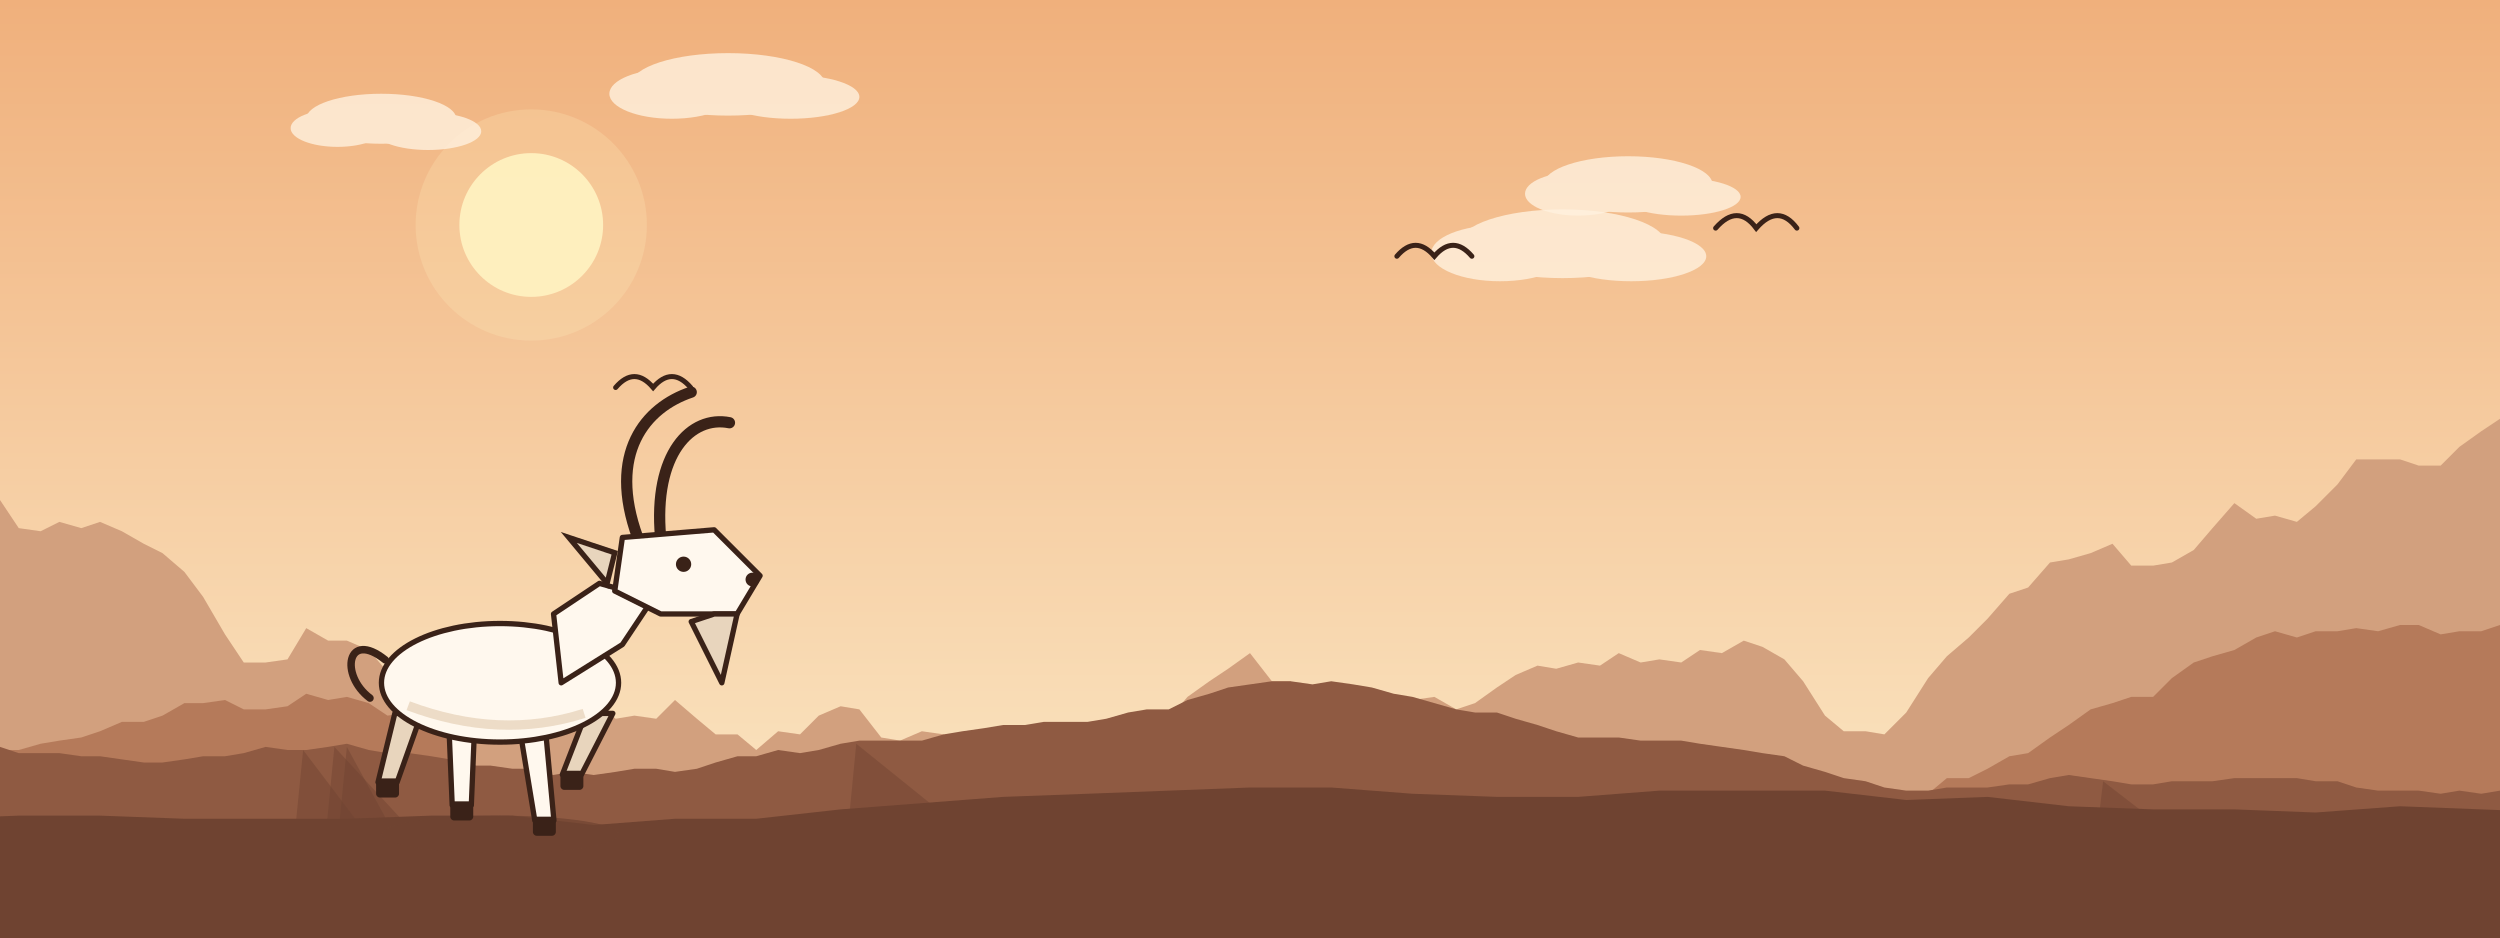
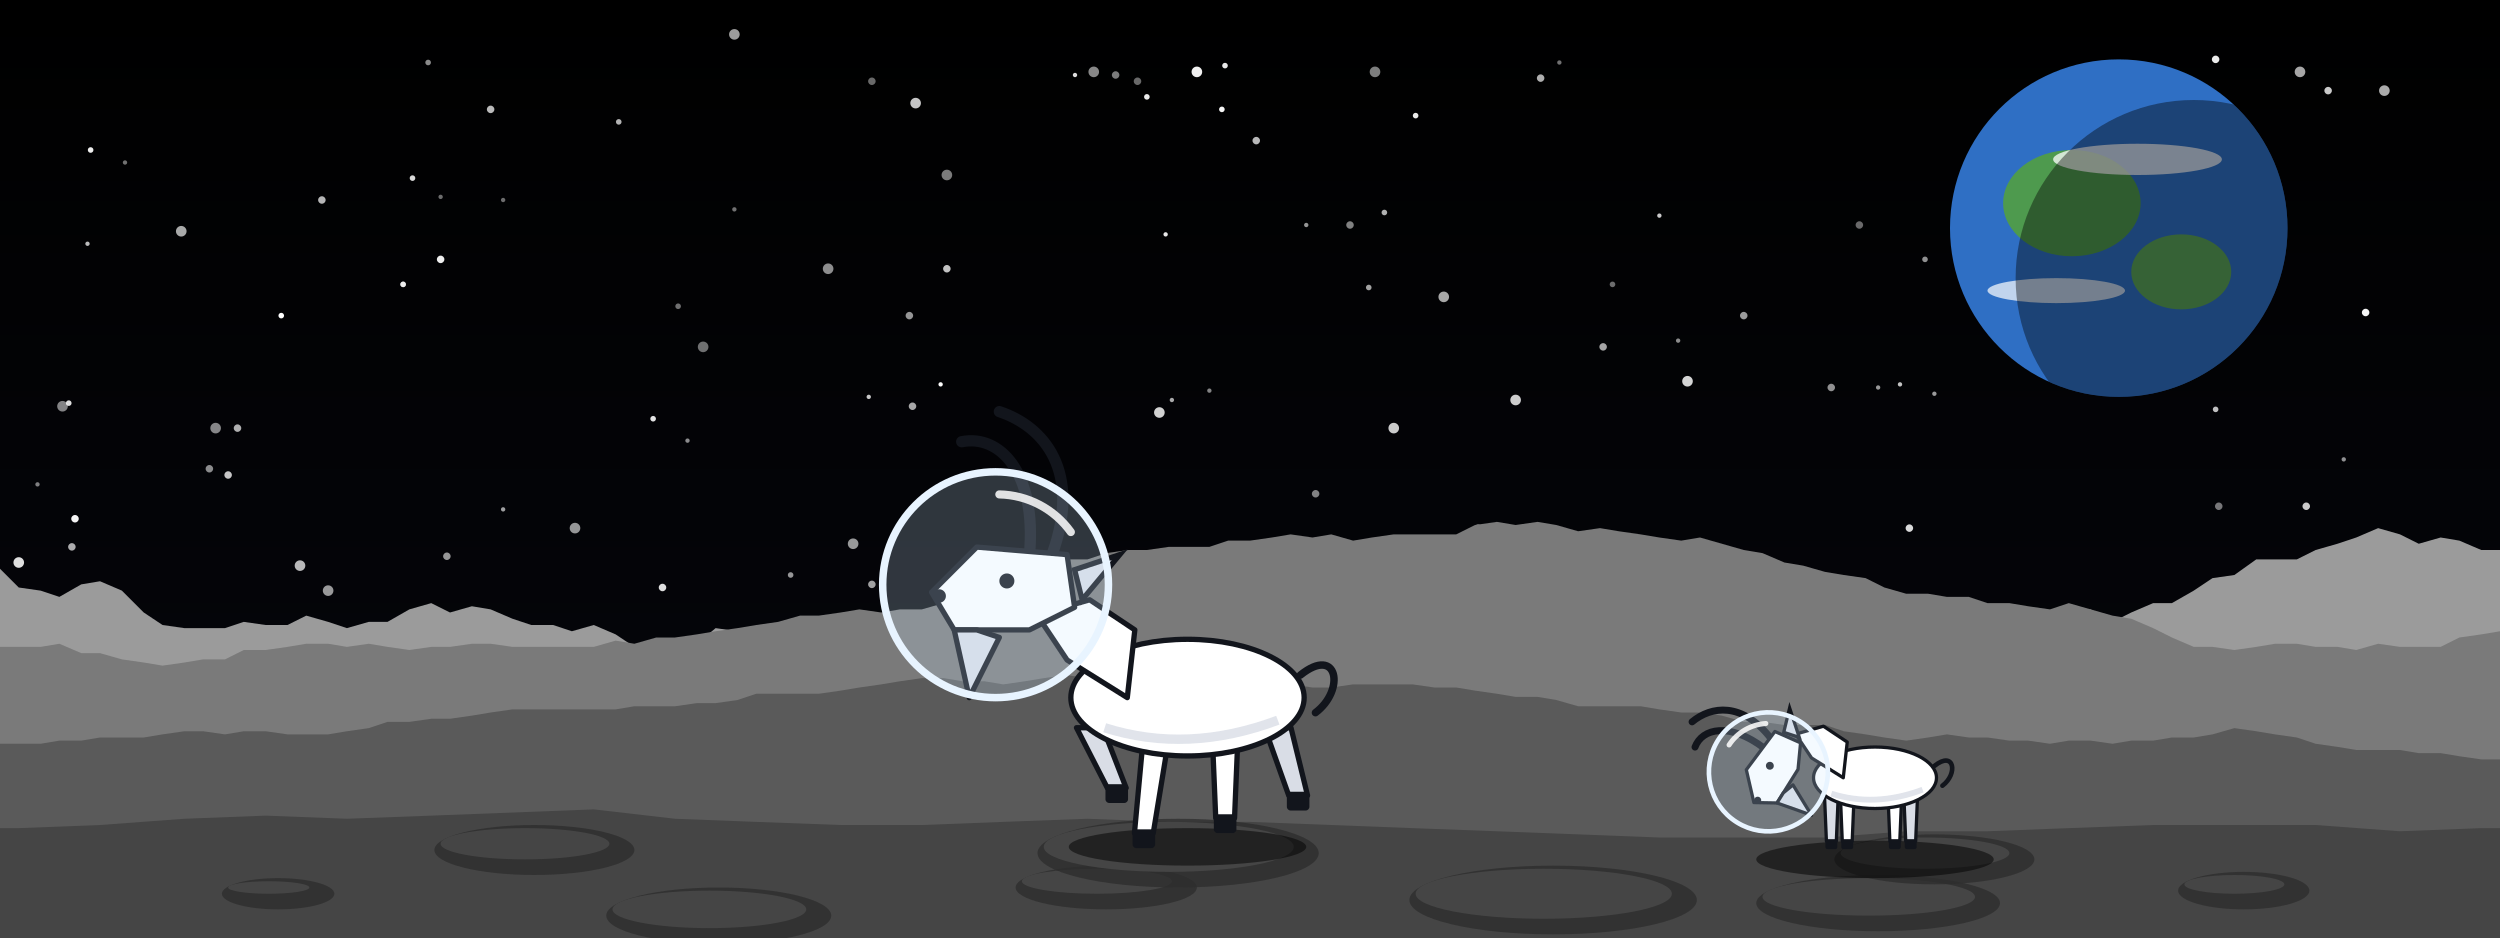
<svg xmlns="http://www.w3.org/2000/svg" viewBox="0 0 800 300" role="img" aria-labelledby="t25">
  <defs>
    <linearGradient id="g25" x1="0" y1="0" x2="0" y2="1">
-       <stop offset="0" stop-color="#f0b07c" />
-       <stop offset="1" stop-color="#fcebc9" />
+       <stop offset="0" stop-color="#000000" />
+       <stop offset="1" stop-color="#06070d" />
    </linearGradient>
  </defs>
  <rect width="800" height="300" fill="url(#g25)" />
-   <circle cx="170" cy="72" r="23" fill="#fff0c0" opacity=".95" />
-   <circle cx="170" cy="72" r="37" fill="#fff0c0" opacity=".22" />
-   <g fill="#fff1de" opacity="0.8">
-     <ellipse cx="500" cy="78" rx="33" ry="11" />
-     <ellipse cx="480" cy="81" rx="22" ry="9" />
-     <ellipse cx="522" cy="82" rx="24" ry="8" />
+   <circle cx="253" cy="184" r="0.9" fill="#ffffff" opacity="0.58" />
+   <circle cx="137" cy="20" r="0.9" fill="#ffffff" opacity="0.54" />
+   <circle cx="558" cy="101" r="1.2" fill="#ffffff" opacity="0.60" />
+   <circle cx="780" cy="190" r="1.7" fill="#ffffff" opacity="0.82" />
+   <circle cx="736" cy="23" r="1.7" fill="#ffffff" opacity="0.65" />
+   <circle cx="40" cy="52" r="0.7" fill="#ffffff" opacity="0.44" />
+   <circle cx="531" cy="69" r="0.7" fill="#ffffff" opacity="0.79" />
+   <circle cx="373" cy="75" r="0.7" fill="#ffffff" opacity="0.91" />
+   <circle cx="129" cy="91" r="0.9" fill="#ffffff" opacity="0.73" />
+   <circle cx="291" cy="101" r="1.2" fill="#ffffff" opacity="0.58" />
+   <circle cx="630" cy="82" r="0.9" fill="#ffffff" opacity="0.67" />
+   <circle cx="440" cy="23" r="1.7" fill="#ffffff" opacity="0.49" />
+   <circle cx="24" cy="166" r="1.2" fill="#ffffff" opacity="0.96" />
+   <circle cx="29" cy="48" r="0.9" fill="#ffffff" opacity="0.93" />
+   <circle cx="76" cy="137" r="1.2" fill="#ffffff" opacity="0.68" />
+   <circle cx="499" cy="20" r="0.7" fill="#ffffff" opacity="0.44" />
+   <circle cx="105" cy="189" r="1.7" fill="#ffffff" opacity="0.59" />
+   <circle cx="217" cy="98" r="0.9" fill="#ffffff" opacity="0.43" />
+   <circle cx="12" cy="155" r="0.7" fill="#ffffff" opacity="0.49" />
+   <circle cx="161" cy="64" r="0.7" fill="#ffffff" opacity="0.42" />
+   <circle cx="265" cy="86" r="1.7" fill="#ffffff" opacity="0.55" />
+   <circle cx="375" cy="128" r="0.7" fill="#ffffff" opacity="0.66" />
+   <circle cx="619" cy="126" r="0.7" fill="#ffffff" opacity="0.60" />
+   <circle cx="392" cy="21" r="0.9" fill="#ffffff" opacity="0.91" />
+   <circle cx="616" cy="83" r="0.9" fill="#ffffff" opacity="0.56" />
+   <circle cx="161" cy="163" r="0.7" fill="#ffffff" opacity="0.62" />
+   <circle cx="220" cy="141" r="0.7" fill="#ffffff" opacity="0.54" />
+   <circle cx="595" cy="72" r="1.2" fill="#ffffff" opacity="0.41" />
+   <circle cx="763" cy="29" r="1.7" fill="#ffffff" opacity="0.67" />
+   <circle cx="292" cy="130" r="1.2" fill="#ffffff" opacity="0.65" />
+   <circle cx="357" cy="24" r="1.2" fill="#ffffff" opacity="0.48" />
+   <circle cx="371" cy="132" r="1.7" fill="#ffffff" opacity="0.82" />
+   <circle cx="67" cy="150" r="1.2" fill="#ffffff" opacity="0.54" />
+   <circle cx="225" cy="111" r="1.7" fill="#ffffff" opacity="0.43" />
+   <circle cx="303" cy="56" r="1.7" fill="#ffffff" opacity="0.48" />
+   <circle cx="235" cy="67" r="0.7" fill="#ffffff" opacity="0.44" />
+   <circle cx="367" cy="31" r="0.9" fill="#ffffff" opacity="0.92" />
+   <circle cx="20" cy="130" r="1.7" fill="#ffffff" opacity="0.51" />
+   <circle cx="664" cy="61" r="1.2" fill="#ffffff" opacity="0.59" />
+   <circle cx="464" cy="189" r="1.7" fill="#ffffff" opacity="0.52" />
+   <circle cx="540" cy="122" r="1.7" fill="#ffffff" opacity="0.83" />
+   <circle cx="28" cy="78" r="0.7" fill="#ffffff" opacity="0.73" />
+   <circle cx="303" cy="86" r="1.2" fill="#ffffff" opacity="0.76" />
+   <circle cx="611" cy="169" r="1.2" fill="#ffffff" opacity="0.85" />
+   <circle cx="601" cy="124" r="0.7" fill="#ffffff" opacity="0.59" />
+   <circle cx="738" cy="162" r="1.2" fill="#ffffff" opacity="0.79" />
+   <circle cx="446" cy="137" r="1.7" fill="#ffffff" opacity="0.79" />
+   <circle cx="132" cy="57" r="0.9" fill="#ffffff" opacity="0.85" />
+   <circle cx="709" cy="131" r="0.9" fill="#ffffff" opacity="0.75" />
+   <circle cx="209" cy="134" r="0.9" fill="#ffffff" opacity="0.89" />
+   <circle cx="429" cy="183" r="0.7" fill="#ffffff" opacity="0.64" />
+   <circle cx="387" cy="125" r="0.7" fill="#ffffff" opacity="0.51" />
+   <circle cx="350" cy="23" r="1.7" fill="#ffffff" opacity="0.53" />
+   <circle cx="212" cy="188" r="1.2" fill="#ffffff" opacity="0.87" />
+   <circle cx="473" cy="169" r="1.2" fill="#ffffff" opacity="0.51" />
+   <circle cx="462" cy="95" r="1.7" fill="#ffffff" opacity="0.65" />
+   <circle cx="709" cy="19" r="1.2" fill="#ffffff" opacity="0.92" />
+   <circle cx="184" cy="169" r="1.7" fill="#ffffff" opacity="0.58" />
+   <circle cx="6" cy="180" r="1.7" fill="#ffffff" opacity="0.87" />
+   <circle cx="485" cy="128" r="1.7" fill="#ffffff" opacity="0.80" />
+   <circle cx="328" cy="189" r="1.2" fill="#ffffff" opacity="0.88" />
+   <circle cx="293" cy="33" r="1.7" fill="#ffffff" opacity="0.77" />
+   <circle cx="90" cy="101" r="0.9" fill="#ffffff" opacity="1.00" />
+   <circle cx="516" cy="91" r="0.9" fill="#ffffff" opacity="0.42" />
+   <circle cx="141" cy="83" r="1.2" fill="#ffffff" opacity="0.93" />
+   <circle cx="278" cy="127" r="0.7" fill="#ffffff" opacity="0.78" />
+   <circle cx="423" cy="187" r="0.7" fill="#ffffff" opacity="0.76" />
+   <circle cx="58" cy="74" r="1.7" fill="#ffffff" opacity="0.66" />
+   <circle cx="432" cy="72" r="1.2" fill="#ffffff" opacity="0.50" />
+   <circle cx="745" cy="29" r="1.2" fill="#ffffff" opacity="0.79" />
+   <circle cx="301" cy="123" r="0.7" fill="#ffffff" opacity="0.99" />
+   <circle cx="632" cy="69" r="0.9" fill="#ffffff" opacity="0.83" />
+   <circle cx="443" cy="68" r="0.9" fill="#ffffff" opacity="0.69" />
+   <circle cx="586" cy="124" r="1.2" fill="#ffffff" opacity="0.56" />
+   <circle cx="608" cy="123" r="0.7" fill="#ffffff" opacity="0.76" />
+   <circle cx="537" cy="109" r="0.7" fill="#ffffff" opacity="0.54" />
+   <circle cx="69" cy="137" r="1.7" fill="#ffffff" opacity="0.52" />
+   <circle cx="235" cy="11" r="1.7" fill="#ffffff" opacity="0.61" />
+   <circle cx="141" cy="63" r="0.7" fill="#ffffff" opacity="0.42" />
+   <circle cx="402" cy="45" r="1.2" fill="#ffffff" opacity="0.72" />
+   <circle cx="750" cy="147" r="0.7" fill="#ffffff" opacity="0.56" />
+   <circle cx="103" cy="64" r="1.2" fill="#ffffff" opacity="0.71" />
+   <circle cx="391" cy="35" r="0.9" fill="#ffffff" opacity="0.96" />
+   <circle cx="157" cy="35" r="1.2" fill="#ffffff" opacity="0.73" />
+   <circle cx="143" cy="178" r="1.2" fill="#ffffff" opacity="0.58" />
+   <circle cx="129" cy="91" r="0.9" fill="#ffffff" opacity="0.73" />
+   <circle cx="710" cy="162" r="1.2" fill="#ffffff" opacity="0.46" />
+   <circle cx="438" cy="92" r="0.9" fill="#ffffff" opacity="0.63" />
+   <circle cx="493" cy="25" r="1.2" fill="#ffffff" opacity="0.68" />
+   <circle cx="453" cy="37" r="0.9" fill="#ffffff" opacity="0.92" />
+   <circle cx="279" cy="187" r="1.2" fill="#ffffff" opacity="0.62" />
+   <circle cx="344" cy="24" r="0.7" fill="#ffffff" opacity="0.86" />
+   <circle cx="757" cy="100" r="1.2" fill="#ffffff" opacity="0.96" />
+   <circle cx="23" cy="175" r="1.2" fill="#ffffff" opacity="0.67" />
+   <circle cx="364" cy="26" r="1.2" fill="#ffffff" opacity="0.41" />
+   <circle cx="709" cy="61" r="0.7" fill="#ffffff" opacity="0.62" />
+   <circle cx="513" cy="111" r="1.2" fill="#ffffff" opacity="0.64" />
+   <circle cx="418" cy="72" r="0.7" fill="#ffffff" opacity="0.58" />
+   <circle cx="198" cy="39" r="0.9" fill="#ffffff" opacity="0.70" />
+   <circle cx="662" cy="32" r="0.7" fill="#ffffff" opacity="0.47" />
+   <circle cx="686" cy="120" r="1.2" fill="#ffffff" opacity="0.88" />
+   <circle cx="421" cy="158" r="1.2" fill="#ffffff" opacity="0.50" />
+   <circle cx="685" cy="115" r="1.2" fill="#ffffff" opacity="0.74" />
+   <circle cx="420" cy="187" r="0.7" fill="#ffffff" opacity="0.86" />
+   <circle cx="22" cy="129" r="0.9" fill="#ffffff" opacity="0.87" />
+   <circle cx="273" cy="174" r="1.7" fill="#ffffff" opacity="0.59" />
+   <circle cx="96" cy="181" r="1.7" fill="#ffffff" opacity="0.72" />
+   <circle cx="279" cy="26" r="1.2" fill="#ffffff" opacity="0.41" />
+   <circle cx="383" cy="23" r="1.7" fill="#ffffff" opacity="0.94" />
+   <circle cx="73" cy="152" r="1.2" fill="#ffffff" opacity="0.77" />
+   <clipPath id="pl">
+     <circle cx="678" cy="73" r="54" />
+   </clipPath>
+   <circle cx="678" cy="73" r="54" fill="#2f6fc4" />
+   <g clip-path="url(#pl)">
+     <ellipse cx="663" cy="65" rx="22" ry="17" fill="#4e9a4e" />
+     <ellipse cx="698" cy="87" rx="16" ry="12" fill="#5aa35a" />
+     <ellipse cx="684" cy="51" rx="27" ry="5" fill="#ffffff" opacity=".75" />
+     <ellipse cx="658" cy="93" rx="22" ry="4" fill="#ffffff" opacity=".7" />
+     <circle cx="702" cy="89" r="57" fill="#000" opacity=".4" />
  </g>
-   <g fill="#fff1de" opacity="0.8">
-     <ellipse cx="122" cy="38" rx="24" ry="8" />
-     <ellipse cx="108" cy="41" rx="15" ry="6" />
-     <ellipse cx="137" cy="42" rx="17" ry="6" />
+   <path d="M-20,176 L-13,175 L-7,178 L-0,182 L6,188 L13,189 L19,191 L26,187 L32,186 L39,189 L46,196 L52,200 L59,201 L65,201 L72,201 L78,199 L85,200 L92,200 L98,197 L105,199 L111,201 L118,199 L124,199 L131,195 L138,193 L144,196 L151,194 L157,195 L164,198 L170,200 L177,200 L183,202 L190,200 L197,203 L203,207 L210,207 L216,206 L223,206 L229,201 L236,202 L242,203 L249,208 L256,207 L262,214 L269,219 L275,219 L282,221 L288,226 L295,228 L302,224 L308,224 L315,219 L321,218 L328,219 L334,220 L341,220 L348,220 L354,224 L361,222 L367,222 L374,224 L380,224 L387,221 L393,219 L400,216 L407,218 L413,216 L420,209 L426,207 L433,207 L439,203 L446,201 L452,201 L459,202 L466,202 L472,204 L479,200 L485,199 L492,194 L498,194 L505,194 L512,195 L518,200 L525,201 L531,205 L538,204 L544,203 L551,206 L558,207 L564,207 L571,203 L577,206 L584,205 L590,208 L597,206 L603,213 L610,215 L617,211 L623,209 L630,209 L636,206 L643,201 L649,198 L656,199 L662,196 L669,195 L676,199 L682,196 L689,193 L695,193 L702,189 L708,185 L715,184 L722,179 L728,179 L735,179 L741,176 L748,174 L754,172 L761,169 L768,171 L774,174 L781,172 L787,173 L794,176 L800,176 L807,176 L813,173 L820,168 L820,305 L-20,305 Z" fill="#9b9b9b" />
+   <path d="M-20,210 L-13,209 L-7,207 L-0,207 L6,207 L13,207 L19,206 L26,209 L32,209 L39,211 L46,212 L52,213 L59,212 L65,211 L72,211 L78,208 L85,208 L92,207 L98,206 L105,206 L111,207 L118,206 L124,207 L131,208 L138,207 L144,207 L151,206 L157,206 L164,207 L170,207 L177,207 L183,207 L190,207 L197,205 L203,206 L210,204 L216,204 L223,203 L229,202 L236,201 L242,200 L249,199 L256,197 L262,197 L269,196 L275,195 L282,196 L288,195 L295,195 L302,193 L308,188 L315,186 L321,184 L328,183 L334,182 L341,179 L348,179 L354,177 L361,176 L367,176 L374,175 L380,175 L387,175 L393,173 L400,173 L407,172 L413,171 L420,172 L426,171 L433,173 L439,172 L446,171 L452,171 L459,171 L466,171 L472,168 L479,167 L485,168 L492,167 L498,168 L505,170 L512,169 L518,170 L525,171 L531,172 L538,173 L544,172 L551,174 L558,176 L564,177 L571,180 L577,181 L584,183 L590,184 L597,185 L603,188 L610,190 L617,190 L623,191 L630,191 L636,193 L643,193 L649,194 L656,195 L662,193 L669,195 L676,197 L682,198 L689,201 L695,204 L702,207 L708,207 L715,208 L722,207 L728,206 L735,206 L741,207 L748,207 L754,208 L761,206 L768,207 L774,207 L781,207 L787,204 L794,203 L800,202 L807,202 L813,204 L820,205 L820,305 L-20,305 Z" fill="#7a7a7a" />
+   <path d="M-20,238 L-13,239 L-7,239 L-0,238 L6,238 L13,238 L19,237 L26,237 L32,236 L39,236 L46,236 L52,235 L59,234 L65,234 L72,235 L78,234 L85,234 L92,235 L98,235 L105,235 L111,234 L118,233 L124,231 L131,231 L138,230 L144,230 L151,229 L157,228 L164,227 L170,227 L177,227 L183,227 L190,227 L197,227 L203,226 L210,226 L216,226 L223,225 L229,225 L236,224 L242,222 L249,222 L256,222 L262,222 L269,221 L275,220 L282,219 L288,218 L295,217 L302,217 L308,218 L315,218 L321,219 L328,218 L334,217 L341,216 L348,217 L354,217 L361,218 L367,219 L374,219 L380,219 L387,220 L393,219 L400,219 L407,219 L413,219 L420,220 L426,220 L433,219 L439,219 L446,219 L452,219 L459,220 L466,220 L472,221 L479,222 L485,223 L492,223 L498,224 L505,226 L512,226 L518,226 L525,226 L531,227 L538,228 L544,228 L551,229 L558,231 L564,231 L571,232 L577,232 L584,232 L590,234 L597,235 L603,236 L610,237 L617,236 L623,235 L630,236 L636,236 L643,237 L649,237 L656,238 L662,237 L669,237 L676,238 L682,237 L689,237 L695,236 L702,236 L708,235 L715,233 L722,234 L728,235 L735,236 L741,238 L748,239 L754,240 L761,240 L768,240 L774,241 L781,241 L787,242 L794,243 L800,243 L807,243 L813,244 L820,244 L820,305 L-20,305 Z" fill="#5a5a5a" />
+   <path d="M-20,265 L6,265 L32,264 L59,262 L85,261 L111,262 L138,261 L164,260 L190,259 L216,262 L242,263 L269,264 L295,264 L321,263 L348,262 L374,263 L400,263 L426,264 L452,265 L479,266 L505,267 L531,268 L558,268 L584,268 L610,266 L636,266 L662,265 L689,264 L715,264 L741,264 L768,266 L794,265 L820,265 L820,305 L-20,305 Z" fill="#454545" />
+   <ellipse cx="89" cy="286" rx="18" ry="5" fill="#2c2c2c" opacity=".75" />
+   <ellipse cx="86" cy="284" rx="13" ry="2" fill="#454545" />
+   <ellipse cx="171" cy="272" rx="32" ry="8" fill="#2c2c2c" opacity=".75" />
+   <ellipse cx="168" cy="270" rx="27" ry="5" fill="#454545" />
+   <ellipse cx="230" cy="293" rx="36" ry="9" fill="#2c2c2c" opacity=".75" />
+   <ellipse cx="227" cy="291" rx="31" ry="6" fill="#454545" />
+   <ellipse cx="497" cy="288" rx="46" ry="11" fill="#2c2c2c" opacity=".75" />
+   <ellipse cx="494" cy="286" rx="41" ry="8" fill="#454545" />
+   <ellipse cx="601" cy="289" rx="39" ry="9" fill="#2c2c2c" opacity=".75" />
+   <ellipse cx="598" cy="287" rx="34" ry="6" fill="#454545" />
+   <ellipse cx="354" cy="284" rx="29" ry="7" fill="#2c2c2c" opacity=".75" />
+   <ellipse cx="351" cy="282" rx="24" ry="4" fill="#454545" />
+   <ellipse cx="377" cy="273" rx="45" ry="11" fill="#2c2c2c" opacity=".75" />
+   <ellipse cx="374" cy="271" rx="40" ry="8" fill="#454545" />
+   <ellipse cx="619" cy="275" rx="32" ry="8" fill="#2c2c2c" opacity=".75" />
+   <ellipse cx="616" cy="273" rx="27" ry="5" fill="#454545" />
+   <ellipse cx="718" cy="285" rx="21" ry="6" fill="#2c2c2c" opacity=".75" />
+   <ellipse cx="715" cy="283" rx="16" ry="3" fill="#454545" />
+   <ellipse cx="380" cy="271" rx="38" ry="6" fill="#000" opacity=".5" />
+   <g transform="translate(380 269) rotate(0) scale(-1.204211 1.204211)">
+     <polygon points="-27.5,-30 -20.5,-30 -26.9,-12 -31.9,-12" fill="#d9dde6" stroke="#12151c" stroke-width="1.41" stroke-linejoin="round" />
+     <rect x="-32.4" y="-13" width="6" height="5" rx="1" fill="#12151c" />
+     <polygon points="-13.5,-30 -6.5,-30 -7.5,-6 -12.5,-6" fill="#ffffff" stroke="#12151c" stroke-width="1.41" stroke-linejoin="round" />
+     <rect x="-13.0" y="-7" width="6" height="5" rx="1" fill="#12151c" />
+     <polygon points="4.5,-30 11.5,-30 14.1,-2 9.1,-2" fill="#ffffff" stroke="#12151c" stroke-width="1.41" stroke-linejoin="round" />
+     <rect x="8.6" y="-3" width="6" height="5" rx="1" fill="#12151c" />
+     <polygon points="22.5,-30 29.5,-30 21.3,-14 16.3,-14" fill="#d9dde6" stroke="#12151c" stroke-width="1.41" stroke-linejoin="round" />
+     <rect x="15.8" y="-15" width="6" height="5" rx="1" fill="#12151c" />
+     <path d="M-30,-44 C-40,-52 -42,-40 -34,-34" fill="none" stroke="#12151c" stroke-width="1.99" stroke-linecap="round" />
+     <ellipse cx="0" cy="-38" rx="31" ry="15.5" fill="#ffffff" stroke="#12151c" stroke-width="1.41" />
+     <path d="M-24,-32 Q0,-23 22,-30" fill="none" stroke="#d9dde6" stroke-width="2.49" opacity=".8" />
+     <polygon points="16,-38 32,-48 40,-60 26,-64 14,-56" fill="#ffffff" stroke="#12151c" stroke-width="1.41" stroke-linejoin="round" />
+     <g transform="rotate(0 28 -52) translate(34 -68)">
+       <path d="M2,-8 C-6,-30 4,-42 16,-46" fill="none" stroke="#12151c" stroke-width="2.99" stroke-linecap="round" />
+       <path d="M8,-8 C6,-30 16,-40 26,-38" fill="none" stroke="#12151c" stroke-width="2.99" stroke-linecap="round" />
+       <polygon points="-4,-4 -16,-8 -6,4" fill="#d9dde6" stroke="#12151c" stroke-width="1.41" />
+       <polygon points="-2,-8 22,-10 34,2 28,12 8,12 -4,6" fill="#ffffff" stroke="#12151c" stroke-width="1.41" stroke-linejoin="round" />
+       <polygon points="22,12 28,12 24,30 16,14" fill="#d9dde6" stroke="#12151c" stroke-width="1.41" stroke-linejoin="round" />
+       <circle cx="14" cy="-1" r="2" fill="#12151c" />
+       <circle cx="32" cy="3" r="1.8" fill="#12151c" />
+       <circle cx="17" cy="0" r="30" fill="#cfe9ff" fill-opacity=".22" stroke="#e8f4ff" stroke-width="1.99" />
+       <path d="M-3,-14 A24,24 0 0 1 16,-24" fill="none" stroke="#ffffff" stroke-width="2.16" stroke-linecap="round" opacity=".85" />
+     </g>
  </g>
-   <g fill="#fff1de" opacity="0.8">
-     <ellipse cx="233" cy="27" rx="31" ry="10" />
-     <ellipse cx="215" cy="30" rx="20" ry="8" />
-     <ellipse cx="253" cy="31" rx="22" ry="7" />
-   </g>
-   <g fill="#fff1de" opacity="0.8">
-     <ellipse cx="521" cy="59" rx="27" ry="9" />
-     <ellipse cx="505" cy="62" rx="17" ry="7" />
-     <ellipse cx="538" cy="63" rx="19" ry="6" />
-   </g>
-   <path d="M549,73 q7,-8 13,0 q7,-8 13,0" fill="none" stroke="#3a2218" stroke-width="1.6" stroke-linecap="round" />
-   <path d="M197,124 q6,-7 12,0 q6,-7 12,0" fill="none" stroke="#3a2218" stroke-width="1.6" stroke-linecap="round" />
-   <path d="M447,82 q6,-7 12,0 q6,-7 12,0" fill="none" stroke="#3a2218" stroke-width="1.6" stroke-linecap="round" />
-   <path d="M-20,152 L-13,154 L-7,156 L-0,160 L6,169 L13,170 L19,167 L26,169 L32,167 L39,170 L46,174 L52,177 L59,183 L65,191 L72,203 L78,212 L85,212 L92,211 L98,201 L105,205 L111,205 L118,208 L124,215 L131,217 L138,210 L144,213 L151,219 L157,212 L164,213 L170,214 L177,213 L183,221 L190,224 L197,230 L203,229 L210,230 L216,224 L223,230 L229,235 L236,235 L242,240 L249,234 L256,235 L262,229 L269,226 L275,227 L282,236 L288,237 L295,234 L302,235 L308,244 L315,244 L321,242 L328,248 L334,245 L341,242 L348,242 L354,234 L361,233 L367,229 L374,230 L380,223 L387,218 L393,214 L400,209 L407,218 L413,218 L420,226 L426,228 L433,228 L439,227 L446,223 L452,224 L459,223 L466,227 L472,225 L479,220 L485,216 L492,213 L498,214 L505,212 L512,213 L518,209 L525,212 L531,211 L538,212 L544,208 L551,209 L558,205 L564,207 L571,211 L577,218 L584,229 L590,234 L597,234 L603,235 L610,228 L617,217 L623,210 L630,204 L636,198 L643,190 L649,188 L656,180 L662,179 L669,177 L676,174 L682,181 L689,181 L695,180 L702,176 L708,169 L715,161 L722,166 L728,165 L735,167 L741,162 L748,155 L754,147 L761,147 L768,147 L774,149 L781,149 L787,143 L794,138 L800,134 L807,133 L813,138 L820,138 L820,305 L-20,305 Z" fill="#d2a07e" />
-   <clipPath id="c25118">
-     <path d="M-20,-5 L820,-5 L826,117 L808,109 L790,116 L772,126 L754,109 L736,113 L718,112 L700,117 L682,116 L664,122 L646,123 L628,120 L610,121 L592,111 L574,114 L556,122 L538,119 L520,117 L502,127 L484,109 L466,114 L448,125 L430,116 L412,111 L394,125 L376,117 L358,120 L340,121 L322,126 L304,114 L286,126 L268,112 L250,117 L232,124 L214,125 L196,113 L178,119 L160,124 L142,110 L124,123 L106,119 L88,123 L70,126 L52,112 L34,118 L16,115 L-2,115 L-20,115 Z" />
-   </clipPath>
-   <path d="M-20,152 L-13,154 L-7,156 L-0,160 L6,169 L13,170 L19,167 L26,169 L32,167 L39,170 L46,174 L52,177 L59,183 L65,191 L72,203 L78,212 L85,212 L92,211 L98,201 L105,205 L111,205 L118,208 L124,215 L131,217 L138,210 L144,213 L151,219 L157,212 L164,213 L170,214 L177,213 L183,221 L190,224 L197,230 L203,229 L210,230 L216,224 L223,230 L229,235 L236,235 L242,240 L249,234 L256,235 L262,229 L269,226 L275,227 L282,236 L288,237 L295,234 L302,235 L308,244 L315,244 L321,242 L328,248 L334,245 L341,242 L348,242 L354,234 L361,233 L367,229 L374,230 L380,223 L387,218 L393,214 L400,209 L407,218 L413,218 L420,226 L426,228 L433,228 L439,227 L446,223 L452,224 L459,223 L466,227 L472,225 L479,220 L485,216 L492,213 L498,214 L505,212 L512,213 L518,209 L525,212 L531,211 L538,212 L544,208 L551,209 L558,205 L564,207 L571,211 L577,218 L584,229 L590,234 L597,234 L603,235 L610,228 L617,217 L623,210 L630,204 L636,198 L643,190 L649,188 L656,180 L662,179 L669,177 L676,174 L682,181 L689,181 L695,180 L702,176 L708,169 L715,161 L722,166 L728,165 L735,167 L741,162 L748,155 L754,147 L761,147 L768,147 L774,149 L781,149 L787,143 L794,138 L800,134 L807,133 L813,138 L820,138 L820,305 L-20,305 Z" fill="#fff1de" clip-path="url(#c25118)" opacity=".96" />
-   <path d="M-20,235 L-13,237 L-7,238 L-0,240 L6,240 L13,238 L19,237 L26,236 L32,234 L39,231 L46,231 L52,229 L59,225 L65,225 L72,224 L78,227 L85,227 L92,226 L98,222 L105,224 L111,223 L118,225 L124,229 L131,228 L138,232 L144,237 L151,244 L157,249 L164,251 L170,253 L177,257 L183,259 L190,259 L197,260 L203,264 L210,263 L216,263 L223,261 L229,260 L236,258 L242,259 L249,261 L256,265 L262,266 L269,267 L275,268 L282,271 L288,271 L295,272 L302,269 L308,265 L315,265 L321,263 L328,263 L334,264 L341,267 L348,266 L354,267 L361,270 L367,273 L374,272 L380,272 L387,273 L393,277 L400,280 L407,280 L413,279 L420,281 L426,281 L433,279 L439,280 L446,280 L452,277 L459,275 L466,273 L472,269 L479,268 L485,264 L492,260 L498,257 L505,254 L512,254 L518,254 L525,253 L531,255 L538,257 L544,258 L551,259 L558,257 L564,257 L571,255 L577,254 L584,256 L590,256 L597,255 L603,256 L610,258 L617,254 L623,249 L630,249 L636,246 L643,242 L649,241 L656,236 L662,232 L669,227 L676,225 L682,223 L689,223 L695,217 L702,212 L708,210 L715,208 L722,204 L728,202 L735,204 L741,202 L748,202 L754,201 L761,202 L768,200 L774,200 L781,203 L787,202 L794,202 L800,200 L807,199 L813,194 L820,193 L820,305 L-20,305 Z" fill="#b57a5a" />
-   <clipPath id="c25155">
-     <path d="M-20,-5 L820,-5 L826,154 L808,160 L790,163 L772,163 L754,149 L736,158 L718,161 L700,152 L682,154 L664,157 L646,162 L628,149 L610,155 L592,156 L574,148 L556,160 L538,153 L520,163 L502,157 L484,147 L466,156 L448,162 L430,156 L412,163 L394,147 L376,152 L358,158 L340,149 L322,161 L304,154 L286,164 L268,152 L250,161 L232,153 L214,151 L196,158 L178,154 L160,152 L142,152 L124,148 L106,163 L88,153 L70,151 L52,151 L34,149 L16,150 L-2,162 L-20,156 Z" />
-   </clipPath>
-   <path d="M-20,235 L-13,237 L-7,238 L-0,240 L6,240 L13,238 L19,237 L26,236 L32,234 L39,231 L46,231 L52,229 L59,225 L65,225 L72,224 L78,227 L85,227 L92,226 L98,222 L105,224 L111,223 L118,225 L124,229 L131,228 L138,232 L144,237 L151,244 L157,249 L164,251 L170,253 L177,257 L183,259 L190,259 L197,260 L203,264 L210,263 L216,263 L223,261 L229,260 L236,258 L242,259 L249,261 L256,265 L262,266 L269,267 L275,268 L282,271 L288,271 L295,272 L302,269 L308,265 L315,265 L321,263 L328,263 L334,264 L341,267 L348,266 L354,267 L361,270 L367,273 L374,272 L380,272 L387,273 L393,277 L400,280 L407,280 L413,279 L420,281 L426,281 L433,279 L439,280 L446,280 L452,277 L459,275 L466,273 L472,269 L479,268 L485,264 L492,260 L498,257 L505,254 L512,254 L518,254 L525,253 L531,255 L538,257 L544,258 L551,259 L558,257 L564,257 L571,255 L577,254 L584,256 L590,256 L597,255 L603,256 L610,258 L617,254 L623,249 L630,249 L636,246 L643,242 L649,241 L656,236 L662,232 L669,227 L676,225 L682,223 L689,223 L695,217 L702,212 L708,210 L715,208 L722,204 L728,202 L735,204 L741,202 L748,202 L754,201 L761,202 L768,200 L774,200 L781,203 L787,202 L794,202 L800,200 L807,199 L813,194 L820,193 L820,305 L-20,305 Z" fill="#fff1de" clip-path="url(#c25155)" opacity=".96" />
-   <path d="M-20,238 L-13,238 L-7,238 L-0,239 L6,241 L13,241 L19,241 L26,242 L32,242 L39,243 L46,244 L52,244 L59,243 L65,242 L72,242 L78,241 L85,239 L92,240 L98,240 L105,239 L111,238 L118,240 L124,241 L131,241 L138,242 L144,243 L151,245 L157,245 L164,246 L170,246 L177,248 L183,247 L190,248 L197,247 L203,246 L210,246 L216,247 L223,246 L229,244 L236,242 L242,242 L249,240 L256,241 L262,240 L269,238 L275,237 L282,237 L288,237 L295,237 L302,235 L308,234 L315,233 L321,232 L328,232 L334,231 L341,231 L348,231 L354,230 L361,228 L367,227 L374,227 L380,224 L387,222 L393,220 L400,219 L407,218 L413,218 L420,219 L426,218 L433,219 L439,220 L446,222 L452,223 L459,225 L466,227 L472,228 L479,228 L485,230 L492,232 L498,234 L505,236 L512,236 L518,236 L525,237 L531,237 L538,237 L544,238 L551,239 L558,240 L564,241 L571,242 L577,245 L584,247 L590,249 L597,250 L603,252 L610,253 L617,253 L623,252 L630,252 L636,252 L643,251 L649,251 L656,249 L662,248 L669,249 L676,250 L682,251 L689,251 L695,250 L702,250 L708,250 L715,249 L722,249 L728,249 L735,249 L741,250 L748,250 L754,252 L761,253 L768,253 L774,253 L781,254 L787,253 L794,254 L800,253 L807,254 L813,253 L820,253 L820,305 L-20,305 Z" fill="#8f5a42" />
-   <clipPath id="c25205">
-     <path d="M-20,-5 L820,-5 L826,203 L808,210 L790,213 L772,208 L754,205 L736,196 L718,201 L700,212 L682,208 L664,208 L646,200 L628,207 L610,201 L592,199 L574,203 L556,211 L538,203 L520,205 L502,196 L484,201 L466,200 L448,214 L430,197 L412,204 L394,205 L376,199 L358,213 L340,201 L322,206 L304,198 L286,197 L268,214 L250,205 L232,209 L214,197 L196,210 L178,196 L160,201 L142,201 L124,203 L106,198 L88,196 L70,199 L52,198 L34,206 L16,209 L-2,198 L-20,201 Z" />
-   </clipPath>
-   <path d="M-20,238 L-13,238 L-7,238 L-0,239 L6,241 L13,241 L19,241 L26,242 L32,242 L39,243 L46,244 L52,244 L59,243 L65,242 L72,242 L78,241 L85,239 L92,240 L98,240 L105,239 L111,238 L118,240 L124,241 L131,241 L138,242 L144,243 L151,245 L157,245 L164,246 L170,246 L177,248 L183,247 L190,248 L197,247 L203,246 L210,246 L216,247 L223,246 L229,244 L236,242 L242,242 L249,240 L256,241 L262,240 L269,238 L275,237 L282,237 L288,237 L295,237 L302,235 L308,234 L315,233 L321,232 L328,232 L334,231 L341,231 L348,231 L354,230 L361,228 L367,227 L374,227 L380,224 L387,222 L393,220 L400,219 L407,218 L413,218 L420,219 L426,218 L433,219 L439,220 L446,222 L452,223 L459,225 L466,227 L472,228 L479,228 L485,230 L492,232 L498,234 L505,236 L512,236 L518,236 L525,237 L531,237 L538,237 L544,238 L551,239 L558,240 L564,241 L571,242 L577,245 L584,247 L590,249 L597,250 L603,252 L610,253 L617,253 L623,252 L630,252 L636,252 L643,251 L649,251 L656,249 L662,248 L669,249 L676,250 L682,251 L689,251 L695,250 L702,250 L708,250 L715,249 L722,249 L728,249 L735,249 L741,250 L748,250 L754,252 L761,253 L768,253 L774,253 L781,254 L787,253 L794,254 L800,253 L807,254 L813,253 L820,253 L820,305 L-20,305 Z" fill="#fff1de" clip-path="url(#c25205)" opacity=".96" />
-   <polygon points="673,250 730,294 667,300" fill="#6f4331" opacity=".45" />
-   <polygon points="111,239 147,305 105,300" fill="#6f4331" opacity=".45" />
-   <polygon points="107,239 158,294 101,300" fill="#6f4331" opacity=".45" />
-   <polygon points="274,238 341,292 268,300" fill="#6f4331" opacity=".45" />
-   <polygon points="97,240 141,298 91,300" fill="#6f4331" opacity=".45" />
-   <path d="M-20,262 L6,261 L32,261 L59,262 L85,262 L111,262 L138,261 L164,261 L190,264 L216,262 L242,262 L269,259 L295,257 L321,255 L348,254 L374,253 L400,252 L426,252 L452,254 L479,255 L505,255 L531,253 L558,253 L584,253 L610,256 L636,255 L662,258 L689,259 L715,259 L741,260 L768,258 L794,259 L820,260 L820,305 L-20,305 Z" fill="#6f4331" />
-   <ellipse cx="160" cy="267" rx="38" ry="6" fill="#6f4331" opacity=".7" />
-   <g transform="translate(160 265) rotate(0) scale(1.223804 1.223804)">
-     <polygon points="-27.5,-30 -20.5,-30 -26.9,-12 -31.9,-12" fill="#e8d5bd" stroke="#3a2218" stroke-width="1.39" stroke-linejoin="round" />
-     <rect x="-32.4" y="-13" width="6" height="5" rx="1" fill="#3a2218" />
-     <polygon points="-13.5,-30 -6.5,-30 -7.5,-6 -12.5,-6" fill="#fff8ee" stroke="#3a2218" stroke-width="1.39" stroke-linejoin="round" />
-     <rect x="-13.0" y="-7" width="6" height="5" rx="1" fill="#3a2218" />
-     <polygon points="4.5,-30 11.5,-30 14.1,-2 9.1,-2" fill="#fff8ee" stroke="#3a2218" stroke-width="1.39" stroke-linejoin="round" />
-     <rect x="8.6" y="-3" width="6" height="5" rx="1" fill="#3a2218" />
-     <polygon points="22.5,-30 29.5,-30 21.3,-14 16.3,-14" fill="#e8d5bd" stroke="#3a2218" stroke-width="1.39" stroke-linejoin="round" />
-     <rect x="15.8" y="-15" width="6" height="5" rx="1" fill="#3a2218" />
-     <path d="M-30,-44 C-40,-52 -42,-40 -34,-34" fill="none" stroke="#3a2218" stroke-width="1.96" stroke-linecap="round" />
-     <ellipse cx="0" cy="-38" rx="31" ry="15.5" fill="#fff8ee" stroke="#3a2218" stroke-width="1.39" />
-     <path d="M-24,-32 Q0,-23 22,-30" fill="none" stroke="#e8d5bd" stroke-width="2.45" opacity=".8" />
-     <polygon points="16,-38 32,-48 40,-60 26,-64 14,-56" fill="#fff8ee" stroke="#3a2218" stroke-width="1.39" stroke-linejoin="round" />
-     <g transform="rotate(0 28 -52) translate(34 -68)">
-       <path d="M2,-8 C-6,-30 4,-42 16,-46" fill="none" stroke="#3a2218" stroke-width="2.94" stroke-linecap="round" />
-       <path d="M8,-8 C6,-30 16,-40 26,-38" fill="none" stroke="#3a2218" stroke-width="2.94" stroke-linecap="round" />
-       <polygon points="-4,-4 -16,-8 -6,4" fill="#e8d5bd" stroke="#3a2218" stroke-width="1.39" />
-       <polygon points="-2,-8 22,-10 34,2 28,12 8,12 -4,6" fill="#fff8ee" stroke="#3a2218" stroke-width="1.39" stroke-linejoin="round" />
-       <polygon points="22,12 28,12 24,30 16,14" fill="#e8d5bd" stroke="#3a2218" stroke-width="1.39" stroke-linejoin="round" />
-       <circle cx="14" cy="-1" r="2" fill="#3a2218" />
-       <circle cx="32" cy="3" r="1.8" fill="#3a2218" />
+   <ellipse cx="600" cy="275" rx="38" ry="6" fill="#000" opacity=".5" />
+   <g transform="translate(600 273) rotate(0) scale(-0.634619 0.634619)">
+     <polygon points="-21.5,-30 -14.5,-30 -15.5,-6 -20.5,-6" fill="#d9dde6" stroke="#12151c" stroke-width="1.66" stroke-linejoin="round" />
+     <rect x="-21.0" y="-7" width="6" height="5" rx="1" fill="#12151c" />
+     <polygon points="-13.5,-30 -6.5,-30 -7.5,-6 -12.5,-6" fill="#ffffff" stroke="#12151c" stroke-width="1.66" stroke-linejoin="round" />
+     <rect x="-13.0" y="-7" width="6" height="5" rx="1" fill="#12151c" />
+     <polygon points="10.5,-30 17.5,-30 16.5,-6 11.5,-6" fill="#ffffff" stroke="#12151c" stroke-width="1.66" stroke-linejoin="round" />
+     <rect x="11.0" y="-7" width="6" height="5" rx="1" fill="#12151c" />
+     <polygon points="18.5,-30 25.5,-30 24.5,-6 19.5,-6" fill="#d9dde6" stroke="#12151c" stroke-width="1.66" stroke-linejoin="round" />
+     <rect x="19.0" y="-7" width="6" height="5" rx="1" fill="#12151c" />
+     <path d="M-30,-44 C-40,-52 -42,-40 -34,-34" fill="none" stroke="#12151c" stroke-width="2.34" stroke-linecap="round" />
+     <ellipse cx="0" cy="-38" rx="31" ry="15.5" fill="#ffffff" stroke="#12151c" stroke-width="1.66" />
+     <path d="M-24,-32 Q0,-23 22,-30" fill="none" stroke="#d9dde6" stroke-width="2.93" opacity=".8" />
+     <polygon points="16,-38 32,-48 40,-60 26,-64 14,-56" fill="#ffffff" stroke="#12151c" stroke-width="1.66" stroke-linejoin="round" />
+     <g transform="rotate(58 28 -52) translate(34 -68)">
+       <path d="M2,-8 C-6,-30 4,-42 16,-46" fill="none" stroke="#12151c" stroke-width="3.52" stroke-linecap="round" />
+       <path d="M8,-8 C6,-30 16,-40 26,-38" fill="none" stroke="#12151c" stroke-width="3.52" stroke-linecap="round" />
+       <polygon points="-4,-4 -16,-8 -6,4" fill="#d9dde6" stroke="#12151c" stroke-width="1.66" />
+       <polygon points="-2,-8 22,-10 34,2 28,12 8,12 -4,6" fill="#ffffff" stroke="#12151c" stroke-width="1.66" stroke-linejoin="round" />
+       <polygon points="22,12 28,12 24,30 16,14" fill="#d9dde6" stroke="#12151c" stroke-width="1.66" stroke-linejoin="round" />
+       <circle cx="14" cy="-1" r="2" fill="#12151c" />
+       <circle cx="32" cy="3" r="1.8" fill="#12151c" />
+       <circle cx="17" cy="0" r="30" fill="#cfe9ff" fill-opacity=".22" stroke="#e8f4ff" stroke-width="2.34" />
+       <path d="M-3,-14 A24,24 0 0 1 16,-24" fill="none" stroke="#ffffff" stroke-width="2.54" stroke-linecap="round" opacity=".85" />
    </g>
  </g>
</svg>
